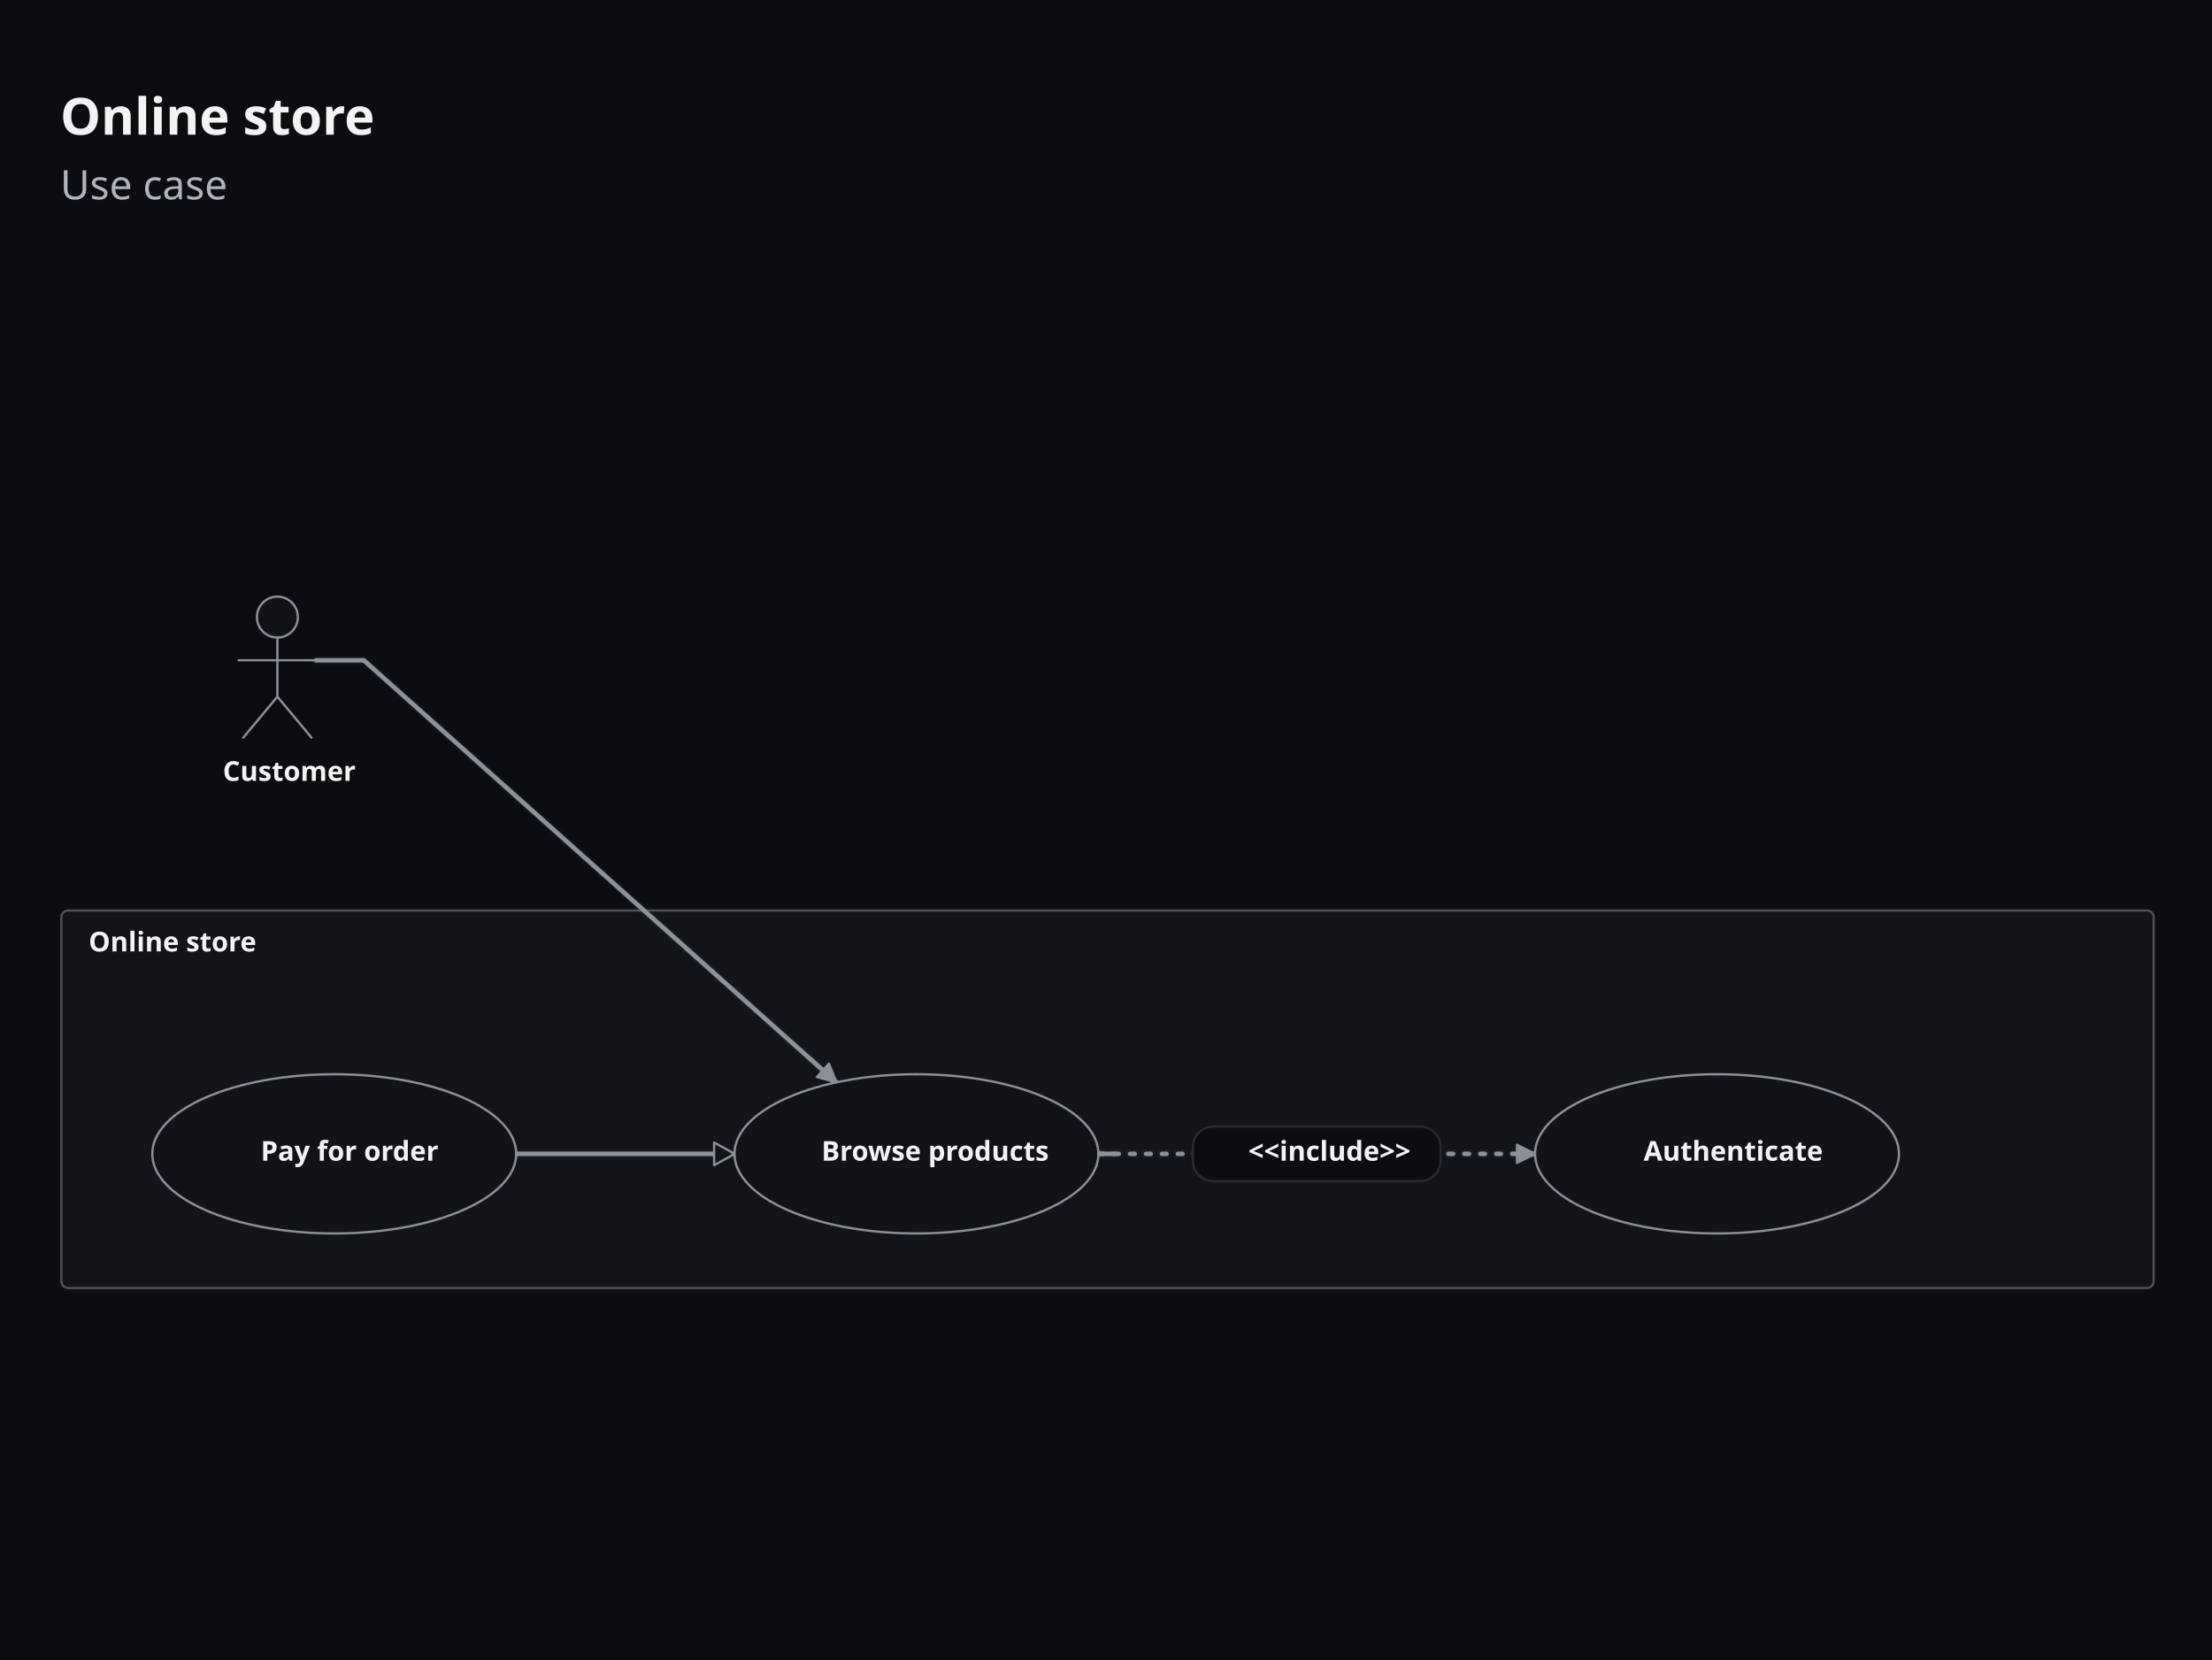
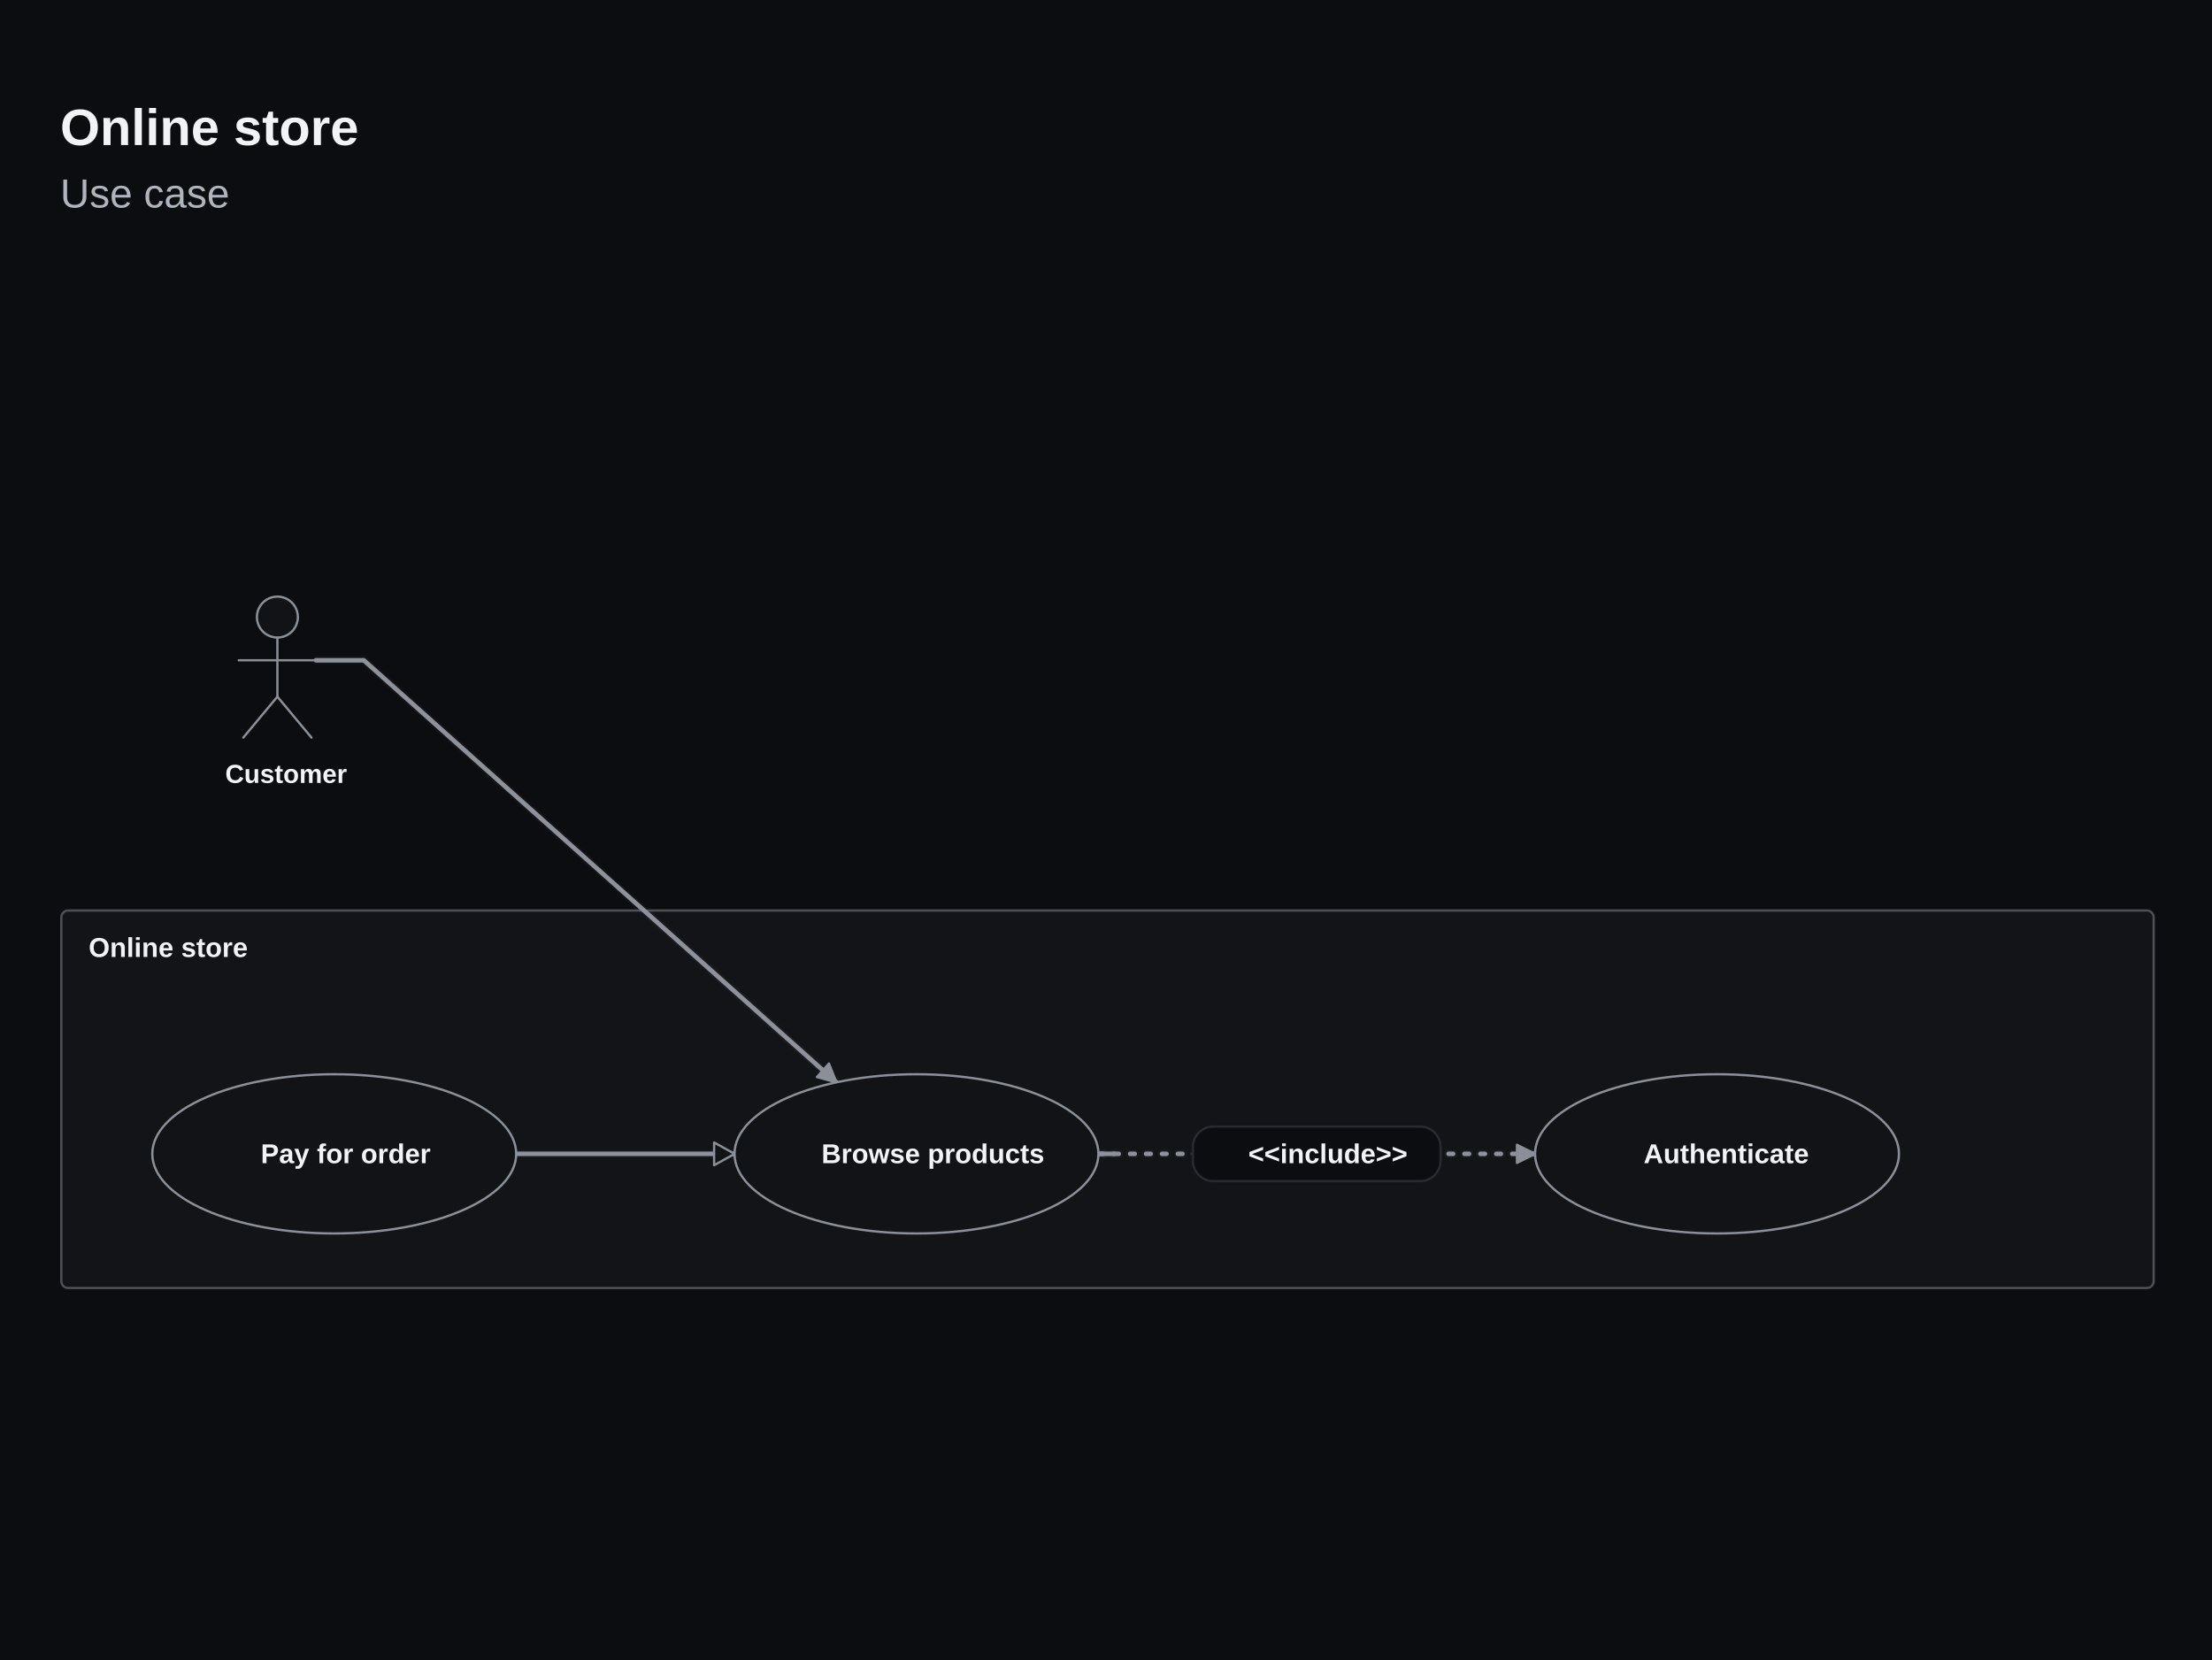
<svg xmlns="http://www.w3.org/2000/svg" width="735" height="551" viewBox="12 0 735 551.3" stroke-linecap="round" stroke-linejoin="round" style="max-width:100%;height:auto;display:block" role="img" aria-label="Online store" aria-labelledby="cfx-mm-usecase-d-title" aria-describedby="cfx-mm-usecase-d-description">
  <defs>
    <clipPath id="cfx-mm-usecase-d-clip-1" clipPathUnits="userSpaceOnUse">
      <rect x="32" y="32" width="696" height="506" />
    </clipPath>
    <clipPath id="cfx-mm-usecase-d-clip-10" clipPathUnits="userSpaceOnUse">
      <rect x="32" y="83.65" width="696" height="454.35" />
    </clipPath>
  </defs>
  <rect x="0" y="0" width="760" height="570" rx="0" data-cfx-role="background" fill="#0C0D10" stroke="none" stroke-width="1" />
  <g clip-path="url(#cfx-mm-usecase-d-clip-1)">
-     <g data-cfx-role="frame-heading-source" data-cfx-authored-font-request="Calibri, Carlito, Segoe UI, system-ui, sans-serif|700|normal|17|">
+     <g data-cfx-role="frame-heading-source" data-cfx-authored-font-request="Calibri, Carlito, Segoe UI, Arial, system-ui, sans-serif|700|normal|17|">
      <g data-cfx-role="frame-heading">
-         <text x="32" y="44.75" font-family="Calibri, Carlito, Segoe UI, system-ui, sans-serif" font-size="17" font-weight="700" font-style="normal" fill="#F2F3F5" xml:space="preserve" style="white-space:pre;font-language-override:normal;font-palette:normal">Online store</text>
+         <text x="32" y="48.187" font-family="Calibri, Carlito, Segoe UI, Arial, system-ui, sans-serif" font-size="17" font-weight="700" font-style="normal" fill="#F2F3F5" xml:space="preserve" style="white-space:pre;font-language-override:normal;font-palette:normal">Online store</text>
      </g>
    </g>
-     <g data-cfx-role="frame-heading-source" data-cfx-authored-font-request="Calibri, Carlito, Segoe UI, system-ui, sans-serif|400|normal|13.5|">
+     <g data-cfx-role="frame-heading-source" data-cfx-authored-font-request="Calibri, Carlito, Segoe UI, Arial, system-ui, sans-serif|400|normal|13.5|">
      <g data-cfx-role="frame-heading">
-         <text x="32" y="66.225" font-family="Calibri, Carlito, Segoe UI, system-ui, sans-serif" font-size="13.5" font-weight="400" font-style="normal" fill="#B0B4BC" xml:space="preserve" style="white-space:pre;font-language-override:normal;font-palette:normal">Use case</text>
+         <text x="32" y="68.954" font-family="Calibri, Carlito, Segoe UI, Arial, system-ui, sans-serif" font-size="13.5" font-weight="400" font-style="normal" fill="#B0B4BC" xml:space="preserve" style="white-space:pre;font-language-override:normal;font-palette:normal">Use case</text>
      </g>
    </g>
  </g>
  <g id="cfx-mm-usecase-d-node-9" data-cfx-source-id="mermaid-flowchart" data-cfx-role="topology" class="cfx-topology" data-canvas-surface-style="Plain" data-cfx-active-scenario="" data-cfx-map-background-style="Dots" data-cfx-projection="" data-cfx-scenario-count="0" data-cfx-scenario-ids="" data-cfx-scenarios="[]" data-cfx-viewport="" data-chart-id="mermaid-flowchart" data-fit-content-to-viewport="true" data-header-style="Standard" data-layout-direction="LeftToRight" data-layout-mode="Swimlane" data-node-surface-style="Card" data-visual-style="Default">
    <g clip-path="url(#cfx-mm-usecase-d-clip-10)">
      <g id="cfx-mm-usecase-d-node-11" data-cfx-source-id="Store" data-cfx-role="topology-group" class="cfx-topology__group cfx-mermaid-subgraph" data-cfx-meta-mermaid-id="Store" data-cfx-meta-mermaid-nodes="Browse,Pay,Authenticate" data-cfx-meta-mermaid-order="0" data-cfx-meta-mermaid-source-line="7" data-cfx-meta-mermaid-title="Online store" data-cfx-selected="false" data-cfx-status="Unknown" data-group-applied-layout-policy="Auto" data-group-color="" data-group-id="Store" data-group-label="Online store" data-group-layout-policy="Auto" data-group-symbol="" data-scenario-ids="" data-scenario-step-indices="">
        <rect x="32.378" y="302.512" width="695.244" height="125.446" rx="2.267" data-cfx-role="topology-group-surface" fill="rgba(138,143,152,0.059)" stroke="rgba(138,143,152,0.502)" stroke-width="0.756" />
        <g data-cfx-role="topology-group-label">
-           <text x="41.446" y="316.115" font-family="Calibri, Carlito, Segoe UI, system-ui, sans-serif" font-size="9.068" font-weight="600" font-style="normal" fill="#F2F3F5" xml:space="preserve" style="white-space:pre;font-language-override:normal;font-palette:normal">Online store</text>
+           <text x="41.446" y="317.948" font-family="Calibri, Carlito, Segoe UI, Arial, system-ui, sans-serif" font-size="9.068" font-weight="600" font-style="normal" fill="#F2F3F5" xml:space="preserve" style="white-space:pre;font-language-override:normal;font-palette:normal">Online store</text>
        </g>
      </g>
      <g id="cfx-mm-usecase-d-node-15" data-cfx-source-id="mermaid-edge-0" data-cfx-role="topology-edge" class="cfx-topology__edge" data-cfx-meta-mermaid-operator="--&gt;" data-cfx-meta-mermaid-order="0" data-cfx-meta-mermaid-source="Customer" data-cfx-meta-mermaid-source-column="1" data-cfx-meta-mermaid-source-line="12" data-cfx-meta-mermaid-target="Browse" data-cfx-selected="false" data-cfx-status="Unknown" data-direction="Forward" data-edge-color="" data-edge-dash-pattern="" data-edge-emphasis="Normal" data-edge-id="mermaid-edge-0" data-edge-kind="Dependency" data-edge-label="" data-edge-layout-inference="none" data-edge-line-style="Solid" data-edge-minimum-rank-span="1" data-edge-muted="false" data-edge-render-order="0" data-edge-routing-priority="0" data-edge-secondary-label="" data-edge-tertiary-label="" data-label-offset-x="0" data-label-offset-y="0" data-route-candidate-count="1" data-route-corridor="default" data-route-curve="Straight" data-route-end-x="289.93880930680695" data-route-end-y="359.63407142277146" data-route-fallback-reason="not-obstacle-aware" data-route-label-obstacle-hits="0" data-route-lane="0" data-route-obstacle-count="4" data-route-obstacle-hits="0" data-route-offset="0" data-route-overlap-score="0" data-route-segment-count="2" data-route-start-x="117.01628664495115" data-route-start-y="219.38526058631925" data-route-strategy="Straight" data-scenario-ids="" data-scenario-step-indices="" data-source-group-id="" data-source-label="" data-source-marker="None" data-source-node-id="Customer" data-source-port="Auto" data-source-port-id="" data-target-group-id="Store" data-target-label="" data-target-marker="Arrow" data-target-node-id="Browse" data-target-port="Auto" data-target-port-id="" data-waypoint-count="0">
        <path d="M 117.016 219.385 L 132.886 219.385 L 289.939 359.634" data-cfx-role="topology-edge-line-ambient-halo" fill="none" stroke="rgba(138,143,152,0.016)" stroke-width="3.325" />
        <path d="M 117.016 219.385 L 132.886 219.385 L 289.939 359.634" data-cfx-role="topology-edge-line-halo" fill="none" stroke="rgba(138,143,152,0.055)" stroke-width="2.418" />
        <path d="M 117.016 219.385 L 132.886 219.385 L 289.939 359.634" data-cfx-role="topology-edge-line" fill="none" stroke="#8A8F98" stroke-width="1.511" />
        <path d="M 117.016 219.385 L 132.886 219.385 L 289.939 359.634" data-cfx-role="topology-edge-line-highlight" fill="none" stroke="rgba(255,255,255,0.035)" stroke-width="0.756" />
        <path d="M 289.939 359.634 L 287.443 353.353 L 283.416 357.862 Z" data-cfx-role="topology-marker" fill="#8A8F98" stroke="#8A8F98" stroke-width="0.756" fill-rule="evenodd" />
      </g>
      <g id="cfx-mm-usecase-d-node-22" data-cfx-source-id="mermaid-edge-1" data-cfx-role="topology-edge" class="cfx-topology__edge" data-cfx-meta-mermaid-label="&lt;&lt;include&gt;&gt;" data-cfx-meta-mermaid-operator="-.-&gt;" data-cfx-meta-mermaid-order="1" data-cfx-meta-mermaid-source="Browse" data-cfx-meta-mermaid-source-column="1" data-cfx-meta-mermaid-source-line="13" data-cfx-meta-mermaid-target="Authenticate" data-cfx-selected="false" data-cfx-status="Unknown" data-direction="Forward" data-edge-color="" data-edge-dash-pattern="" data-edge-emphasis="Normal" data-edge-id="mermaid-edge-1" data-edge-kind="Dependency" data-edge-label="&lt;&lt;include&gt;&gt;" data-edge-layout-inference="none" data-edge-line-style="Dotted" data-edge-minimum-rank-span="2" data-edge-muted="false" data-edge-render-order="1" data-edge-routing-priority="0" data-edge-secondary-label="" data-edge-tertiary-label="" data-label-offset-x="0" data-label-offset-y="0" data-route-candidate-count="1" data-route-corridor="default" data-route-curve="Straight" data-route-end-x="522.0960971748817" data-route-end-y="383.3722312703584" data-route-fallback-reason="not-obstacle-aware" data-route-label-obstacle-hits="0" data-route-lane="0" data-route-obstacle-count="3" data-route-obstacle-hits="0" data-route-offset="0" data-route-overlap-score="0" data-route-segment-count="1" data-route-start-x="376.9452057567146" data-route-start-y="383.3722312703584" data-route-strategy="Straight" data-scenario-ids="" data-scenario-step-indices="" data-source-group-id="Store" data-source-label="" data-source-marker="None" data-source-node-id="Browse" data-source-port="Auto" data-source-port-id="" data-target-group-id="Store" data-target-label="" data-target-marker="Arrow" data-target-node-id="Authenticate" data-target-port="Auto" data-target-port-id="" data-waypoint-count="0">
        <path d="M 376.945 383.372 L 522.096 383.372" data-cfx-role="topology-edge-line-ambient-halo" fill="none" stroke="rgba(138,143,152,0.016)" stroke-width="3.325" stroke-dasharray="1.511 3.779" />
        <path d="M 376.945 383.372 L 522.096 383.372" data-cfx-role="topology-edge-line-halo" fill="none" stroke="rgba(138,143,152,0.055)" stroke-width="2.418" stroke-dasharray="1.511 3.779" />
        <path d="M 376.945 383.372 L 522.096 383.372" data-cfx-role="topology-edge-line" fill="none" stroke="#8A8F98" stroke-width="1.511" stroke-dasharray="1.511 3.779" />
        <path d="M 376.945 383.372 L 522.096 383.372" data-cfx-role="topology-edge-line-highlight" fill="none" stroke="rgba(255,255,255,0.035)" stroke-width="0.756" stroke-dasharray="1.511 3.779" />
        <path d="M 376.945 383.372 L 382.235 383.372" data-cfx-role="topology-edge-endpoint-connector" fill="none" stroke="rgba(138,143,152,0.016)" stroke-width="3.325" />
        <path d="M 376.945 383.372 L 382.235 383.372" data-cfx-role="topology-edge-endpoint-connector" fill="none" stroke="rgba(138,143,152,0.055)" stroke-width="2.418" />
        <path d="M 376.945 383.372 L 382.235 383.372" data-cfx-role="topology-edge-endpoint-connector" fill="none" stroke="#8A8F98" stroke-width="1.511" />
        <path d="M 376.945 383.372 L 382.235 383.372" data-cfx-role="topology-edge-endpoint-connector" fill="none" stroke="rgba(255,255,255,0.035)" stroke-width="0.756" />
        <path d="M 522.096 383.372 L 516.806 383.372" data-cfx-role="topology-edge-endpoint-connector" fill="none" stroke="rgba(138,143,152,0.016)" stroke-width="3.325" />
        <path d="M 522.096 383.372 L 516.806 383.372" data-cfx-role="topology-edge-endpoint-connector" fill="none" stroke="rgba(138,143,152,0.055)" stroke-width="2.418" />
        <path d="M 522.096 383.372 L 516.806 383.372" data-cfx-role="topology-edge-endpoint-connector" fill="none" stroke="#8A8F98" stroke-width="1.511" />
        <path d="M 522.096 383.372 L 516.806 383.372" data-cfx-role="topology-edge-endpoint-connector" fill="none" stroke="rgba(255,255,255,0.035)" stroke-width="0.756" />
        <path d="M 522.096 383.372 L 516.05 380.349 L 516.05 386.395 Z" data-cfx-role="topology-marker" fill="#8A8F98" stroke="#8A8F98" stroke-width="0.756" fill-rule="evenodd" />
      </g>
      <g id="cfx-mm-usecase-d-node-37" data-cfx-source-id="mermaid-edge-2" data-cfx-role="topology-edge" class="cfx-topology__edge" data-cfx-meta-mermaid-operator="--|&gt;" data-cfx-meta-mermaid-order="2" data-cfx-meta-mermaid-source="Pay" data-cfx-meta-mermaid-source-column="1" data-cfx-meta-mermaid-source-line="14" data-cfx-meta-mermaid-target="Browse" data-cfx-selected="false" data-cfx-status="Unknown" data-direction="Forward" data-edge-color="" data-edge-dash-pattern="" data-edge-emphasis="Normal" data-edge-id="mermaid-edge-2" data-edge-kind="Dependency" data-edge-label="" data-edge-layout-inference="none" data-edge-line-style="Solid" data-edge-minimum-rank-span="1" data-edge-muted="false" data-edge-render-order="2" data-edge-routing-priority="0" data-edge-secondary-label="" data-edge-tertiary-label="" data-label-offset-x="0" data-label-offset-y="0" data-route-candidate-count="1" data-route-corridor="default" data-route-curve="Straight" data-route-end-x="256.08958251690126" data-route-end-y="383.3722312703584" data-route-fallback-reason="not-obstacle-aware" data-route-label-obstacle-hits="0" data-route-lane="0" data-route-obstacle-count="4" data-route-obstacle-hits="0" data-route-offset="0" data-route-overlap-score="0" data-route-segment-count="1" data-route-start-x="183.48592236909244" data-route-start-y="383.3722312703584" data-route-strategy="Straight" data-scenario-ids="" data-scenario-step-indices="" data-source-group-id="Store" data-source-label="" data-source-marker="None" data-source-node-id="Pay" data-source-port="Auto" data-source-port-id="" data-target-group-id="Store" data-target-label="" data-target-marker="OpenTriangle" data-target-node-id="Browse" data-target-port="Auto" data-target-port-id="" data-waypoint-count="0">
        <path d="M 183.486 383.372 L 256.09 383.372" data-cfx-role="topology-edge-line-ambient-halo" fill="none" stroke="rgba(138,143,152,0.016)" stroke-width="3.325" />
        <path d="M 183.486 383.372 L 256.09 383.372" data-cfx-role="topology-edge-line-halo" fill="none" stroke="rgba(138,143,152,0.055)" stroke-width="2.418" />
        <path d="M 183.486 383.372 L 256.09 383.372" data-cfx-role="topology-edge-line" fill="none" stroke="#8A8F98" stroke-width="1.511" />
        <path d="M 183.486 383.372 L 256.09 383.372" data-cfx-role="topology-edge-line-highlight" fill="none" stroke="rgba(255,255,255,0.035)" stroke-width="0.756" />
        <path d="M 256.09 383.372 L 249.288 379.594 L 249.288 387.151 Z" data-cfx-role="topology-marker" fill="#111317" stroke="#8A8F98" stroke-width="0.756" fill-rule="evenodd" />
      </g>
      <g id="cfx-mm-usecase-d-node-44" data-cfx-source-id="mermaid-edge-1-label" data-cfx-role="topology-edge-label" class="cfx-topology__edge-label" data-cfx-status="Unknown" data-edge-id="mermaid-edge-1" data-edge-label-render-order="1" data-edge-render-order="1" data-label-anchor-node-id="" data-label-anchor-override="false" data-label-anchor-x="449.52065146579815" data-label-anchor-y="383.3722312703584" data-label-clearance="false" data-label-height="18.136807817589577" data-label-leader="false" data-label-line-count="1" data-label-width="82.30813147764287" data-label-x="449.5206514657981" data-label-y="383.3722312703583">
        <rect x="408.367" y="374.304" width="82.308" height="18.137" rx="6.801" data-cfx-role="topology-edge-label-surface" fill="#0C0D10" stroke="#272A30" stroke-width="0.756" />
        <g data-cfx-role="topology-edge-label-text">
-           <text x="426.781" y="385.639" font-family="Calibri, Carlito, Segoe UI, system-ui, sans-serif" font-size="9.068" font-weight="600" font-style="normal" fill="#F2F3F5" xml:space="preserve" style="white-space:pre;font-language-override:normal;font-palette:normal">&lt;&lt;include&gt;&gt;</text>
+           <text x="426.781" y="386.472" font-family="Calibri, Carlito, Segoe UI, Arial, system-ui, sans-serif" font-size="9.068" font-weight="600" font-style="normal" fill="#F2F3F5" xml:space="preserve" style="white-space:pre;font-language-override:normal;font-palette:normal">&lt;&lt;include&gt;&gt;</text>
        </g>
      </g>
      <g id="cfx-mm-usecase-d-node-48" data-cfx-source-id="Customer" data-cfx-role="topology-node" class="cfx-topology__node cfx-mermaid-node cfx-mermaid-shape-actor" data-cfx-meta-layer="0" data-cfx-meta-layout-rankhintsapplied="true" data-cfx-meta-mermaid-id="Customer" data-cfx-meta-mermaid-label="Customer" data-cfx-meta-mermaid-layer="0" data-cfx-meta-mermaid-order="0" data-cfx-meta-mermaid-shape="Actor" data-cfx-meta-mermaid-shapetoken="actor" data-cfx-meta-mermaid-source-column="7" data-cfx-meta-mermaid-source-line="6" data-cfx-selected="false" data-cfx-status="Unknown" data-group-id="" data-group-label="" data-node-badge="" data-node-detail-count="0" data-node-display-mode="Card" data-node-id="Customer" data-node-kind="Generic" data-node-label="Customer" data-node-shape="Actor" data-scenario-ids="" data-scenario-step-indices="">
        <path d="M 104.169 198.226 C 107.926 198.226 110.971 201.271 110.971 205.027 C 110.971 208.783 107.926 211.828 104.169 211.828 C 100.413 211.828 97.368 208.783 97.368 205.027 C 97.368 201.271 100.413 198.226 104.169 198.226 Z" data-cfx-role="topology-node-surface" fill="#111317" stroke="#8A8F98" stroke-width="0.756" fill-rule="evenodd" />
        <path d="M 104.169 211.828 L 104.169 231.476" data-cfx-role="topology-node-surface" fill="none" stroke="#8A8F98" stroke-width="0.756" />
        <path d="M 91.322 219.385 L 117.016 219.385" data-cfx-role="topology-node-surface" fill="none" stroke="#8A8F98" stroke-width="0.756" />
        <path d="M 92.834 245.079 L 104.169 231.476 L 115.505 245.079" data-cfx-role="topology-node-surface" fill="none" stroke="#8A8F98" stroke-width="0.756" />
        <g id="cfx-mm-usecase-d-node-53" data-cfx-source-id="Customer-label-0" data-cfx-role="topology-node-label">
-           <text x="86.03" y="259.437" font-family="Calibri, Carlito, Segoe UI, system-ui, sans-serif" font-size="9.068" font-weight="600" font-style="normal" fill="#F2F3F5" xml:space="preserve" style="white-space:pre;font-language-override:normal;font-palette:normal">Customer</text>
+           <text x="86.835" y="260.132" font-family="Calibri, Carlito, Segoe UI, Arial, system-ui, sans-serif" font-size="8.666" font-weight="600" font-style="normal" fill="#F2F3F5" xml:space="preserve" style="white-space:pre;font-language-override:normal;font-palette:normal">Customer</text>
        </g>
      </g>
      <g id="cfx-mm-usecase-d-node-55" data-cfx-source-id="Browse" data-cfx-role="topology-node" class="cfx-topology__node cfx-mermaid-node cfx-mermaid-shape-ellipse" data-cfx-meta-layer="1" data-cfx-meta-layout-rankhintsapplied="true" data-cfx-meta-mermaid-id="Browse" data-cfx-meta-mermaid-label="Browse products" data-cfx-meta-mermaid-layer="1" data-cfx-meta-mermaid-order="1" data-cfx-meta-mermaid-shape="Ellipse" data-cfx-meta-mermaid-shapetoken="ellipse" data-cfx-meta-mermaid-source-column="2" data-cfx-meta-mermaid-source-line="8" data-cfx-meta-mermaid-subgraph="Store" data-cfx-selected="false" data-cfx-status="Unknown" data-group-id="Store" data-group-label="Online store" data-node-badge="" data-node-detail-count="0" data-node-display-mode="Card" data-node-id="Browse" data-node-kind="Generic" data-node-label="Browse products" data-node-shape="Ellipse" data-scenario-ids="" data-scenario-step-indices="">
        <path d="M 316.521 356.923 C 349.91 356.923 376.977 368.765 376.977 383.372 C 376.977 397.98 349.91 409.822 316.521 409.822 C 283.132 409.822 256.065 397.98 256.065 383.372 C 256.065 368.765 283.132 356.923 316.521 356.923 Z" data-cfx-role="topology-node-surface" fill="#111317" stroke="#8A8F98" stroke-width="0.756" fill-rule="evenodd" />
        <g id="cfx-mm-usecase-d-node-57" data-cfx-source-id="Browse-label" data-cfx-role="topology-node-label">
-           <text x="284.957" y="385.639" font-family="Calibri, Carlito, Segoe UI, system-ui, sans-serif" font-size="9.068" font-weight="600" font-style="normal" fill="#F2F3F5" xml:space="preserve" style="white-space:pre;font-language-override:normal;font-palette:normal">Browse products</text>
+           <text x="284.957" y="386.472" font-family="Calibri, Carlito, Segoe UI, Arial, system-ui, sans-serif" font-size="9.068" font-weight="600" font-style="normal" fill="#F2F3F5" xml:space="preserve" style="white-space:pre;font-language-override:normal;font-palette:normal">Browse products</text>
        </g>
      </g>
      <g id="cfx-mm-usecase-d-node-59" data-cfx-source-id="Pay" data-cfx-role="topology-node" class="cfx-topology__node cfx-mermaid-node cfx-mermaid-shape-ellipse" data-cfx-meta-layer="0" data-cfx-meta-layout-rankhintsapplied="true" data-cfx-meta-mermaid-id="Pay" data-cfx-meta-mermaid-label="Pay for order" data-cfx-meta-mermaid-layer="0" data-cfx-meta-mermaid-order="2" data-cfx-meta-mermaid-shape="Ellipse" data-cfx-meta-mermaid-shapetoken="ellipse" data-cfx-meta-mermaid-source-column="2" data-cfx-meta-mermaid-source-line="9" data-cfx-meta-mermaid-subgraph="Store" data-cfx-selected="false" data-cfx-status="Unknown" data-group-id="Store" data-group-label="Online store" data-node-badge="" data-node-detail-count="0" data-node-display-mode="Card" data-node-id="Pay" data-node-kind="Generic" data-node-label="Pay for order" data-node-shape="Ellipse" data-scenario-ids="" data-scenario-step-indices="">
        <path d="M 123.062 356.923 C 156.451 356.923 183.518 368.765 183.518 383.372 C 183.518 397.98 156.451 409.822 123.062 409.822 C 89.673 409.822 62.606 397.98 62.606 383.372 C 62.606 368.765 89.673 356.923 123.062 356.923 Z" data-cfx-role="topology-node-surface" fill="#111317" stroke="#8A8F98" stroke-width="0.756" fill-rule="evenodd" />
        <g id="cfx-mm-usecase-d-node-61" data-cfx-source-id="Pay-label" data-cfx-role="topology-node-label">
-           <text x="98.646" y="385.639" font-family="Calibri, Carlito, Segoe UI, system-ui, sans-serif" font-size="9.068" font-weight="600" font-style="normal" fill="#F2F3F5" xml:space="preserve" style="white-space:pre;font-language-override:normal;font-palette:normal">Pay for order</text>
+           <text x="98.646" y="386.472" font-family="Calibri, Carlito, Segoe UI, Arial, system-ui, sans-serif" font-size="9.068" font-weight="600" font-style="normal" fill="#F2F3F5" xml:space="preserve" style="white-space:pre;font-language-override:normal;font-palette:normal">Pay for order</text>
        </g>
      </g>
      <g id="cfx-mm-usecase-d-node-63" data-cfx-source-id="Authenticate" data-cfx-role="topology-node" class="cfx-topology__node cfx-mermaid-node cfx-mermaid-shape-ellipse" data-cfx-meta-layer="3" data-cfx-meta-layout-rankhintsapplied="true" data-cfx-meta-mermaid-id="Authenticate" data-cfx-meta-mermaid-label="Authenticate" data-cfx-meta-mermaid-layer="2" data-cfx-meta-mermaid-order="3" data-cfx-meta-mermaid-shape="Ellipse" data-cfx-meta-mermaid-shapetoken="ellipse" data-cfx-meta-mermaid-source-column="2" data-cfx-meta-mermaid-source-line="10" data-cfx-meta-mermaid-subgraph="Store" data-cfx-selected="false" data-cfx-status="Unknown" data-group-id="Store" data-group-label="Online store" data-node-badge="" data-node-detail-count="0" data-node-display-mode="Card" data-node-id="Authenticate" data-node-kind="Generic" data-node-label="Authenticate" data-node-shape="Ellipse" data-scenario-ids="" data-scenario-step-indices="">
        <path d="M 582.528 356.923 C 615.917 356.923 642.984 368.765 642.984 383.372 C 642.984 397.98 615.917 409.822 582.528 409.822 C 549.139 409.822 522.072 397.98 522.072 383.372 C 522.072 368.765 549.139 356.923 582.528 356.923 Z" data-cfx-role="topology-node-surface" fill="#111317" stroke="#8A8F98" stroke-width="0.756" fill-rule="evenodd" />
        <g id="cfx-mm-usecase-d-node-65" data-cfx-source-id="Authenticate-label" data-cfx-role="topology-node-label">
-           <text x="558.147" y="385.639" font-family="Calibri, Carlito, Segoe UI, system-ui, sans-serif" font-size="9.068" font-weight="600" font-style="normal" fill="#F2F3F5" xml:space="preserve" style="white-space:pre;font-language-override:normal;font-palette:normal">Authenticate</text>
+           <text x="558.147" y="386.472" font-family="Calibri, Carlito, Segoe UI, Arial, system-ui, sans-serif" font-size="9.068" font-weight="600" font-style="normal" fill="#F2F3F5" xml:space="preserve" style="white-space:pre;font-language-override:normal;font-palette:normal">Authenticate</text>
        </g>
      </g>
    </g>
  </g>
</svg>
